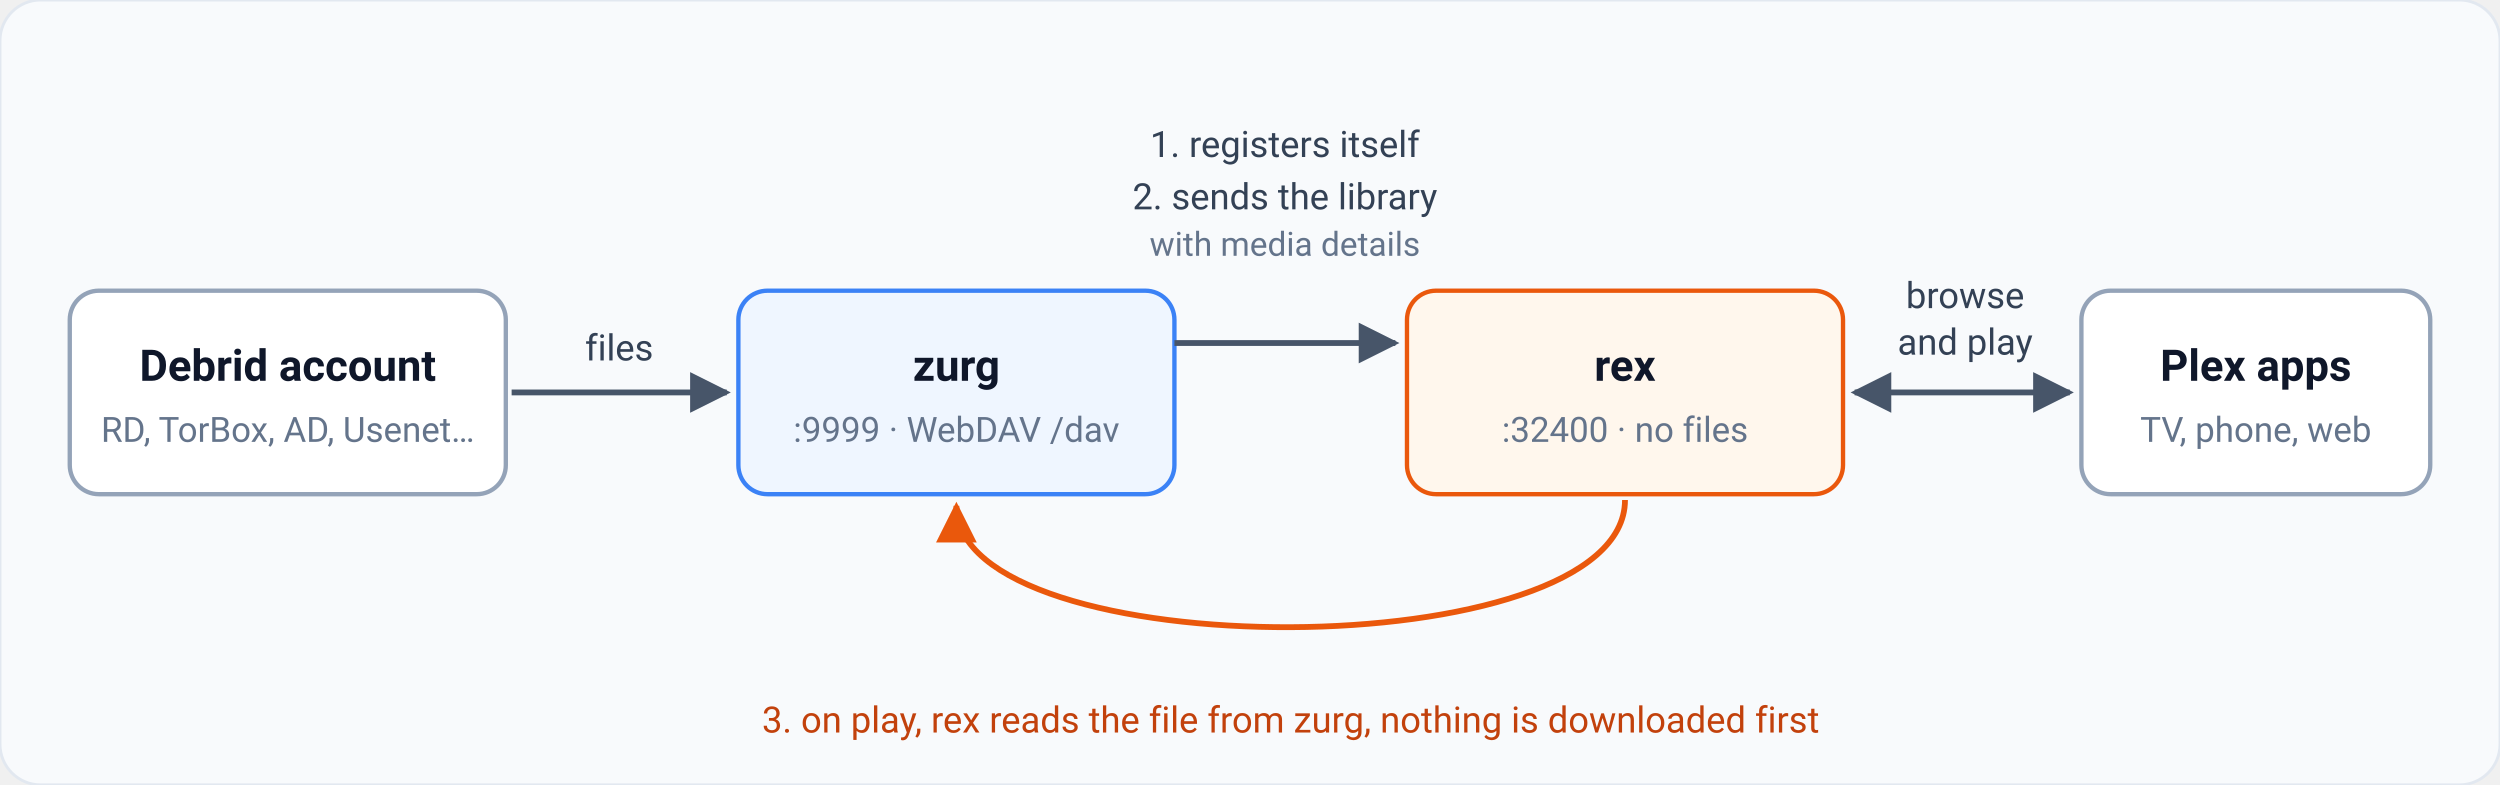
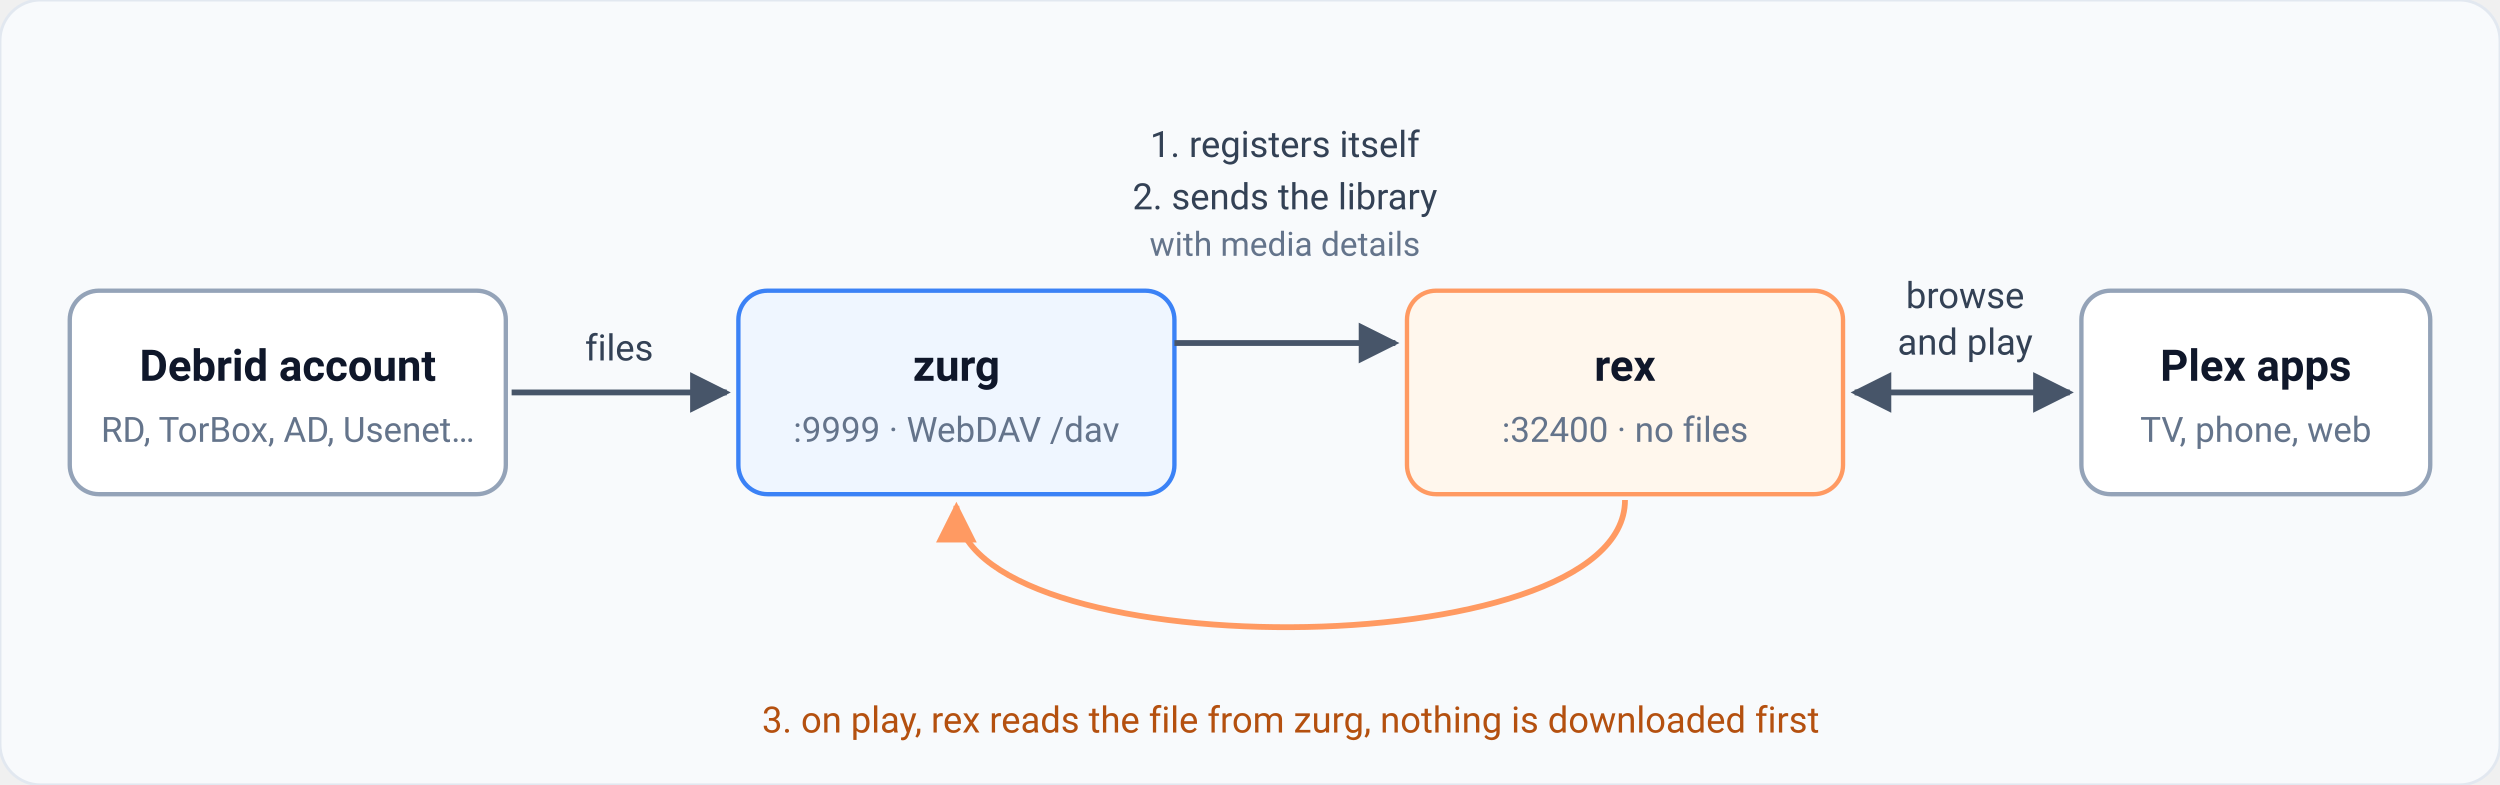
<svg xmlns="http://www.w3.org/2000/svg" viewBox="0 0 860 270" width="860" height="270" font-family="-apple-system, BlinkMacSystemFont, 'Segoe UI', Roboto, Helvetica, Arial, sans-serif" role="img" aria-labelledby="t d">
  <defs>
    <marker id="a" viewBox="0 0 10 10" refX="9" refY="5" markerWidth="7" markerHeight="7" orient="auto-start-reverse">
      <path d="M0 0 L10 5 L0 10 z" fill="#475569" />
    </marker>
    <marker id="o" viewBox="0 0 10 10" refX="9" refY="5" markerWidth="7" markerHeight="7" orient="auto-start-reverse">
-       <path d="M0 0 L10 5 L0 10 z" fill="#ea580c" />
+       <path d="M0 0 L10 5 L0 10 z" fill="#ff9a62" />
    </marker>
  </defs>
  <rect x="0" y="0" width="860" height="270" rx="14" fill="#f8fafc" stroke="#e2e8f0" />
  <g font-size="15" text-anchor="middle">
    <rect x="24" y="100" width="150" height="70" rx="10" fill="#ffffff" stroke="#94a3b8" stroke-width="1.5" />
    <text x="99" y="131" font-weight="600" fill="#0f172a">Debrid account</text>
    <text x="99" y="152" font-size="12" fill="#64748b">RD, TorBox, AD, Usenet…</text>
    <rect x="254" y="100" width="150" height="70" rx="10" fill="#eff6ff" stroke="#3b82f6" stroke-width="1.5" />
    <text x="329" y="131" font-weight="600" fill="#0f172a">zurg</text>
    <text x="329" y="152" font-size="12" fill="#64748b">:9999 · WebDAV /dav</text>
-     <rect x="484" y="100" width="150" height="70" rx="10" fill="#fff7ed" stroke="#ea580c" stroke-width="1.5" />
+     <rect x="484" y="100" width="150" height="70" rx="10" fill="#fff7ed" stroke="#ff9a62" stroke-width="1.5" />
    <text x="559" y="131" font-weight="600" fill="#0f172a">rex</text>
    <text x="559" y="152" font-size="12" fill="#64748b">:32400 · no files</text>
    <rect x="716" y="100" width="120" height="70" rx="10" fill="#ffffff" stroke="#94a3b8" stroke-width="1.5" />
    <text x="776" y="131" font-weight="600" fill="#0f172a">Plex apps</text>
    <text x="776" y="152" font-size="12" fill="#64748b">TV, phone, web</text>
  </g>
  <g fill="none" stroke-width="2">
    <line x1="176" y1="135" x2="250" y2="135" stroke="#475569" marker-end="url(#a)" />
    <path d="M404 118 L480 118" stroke="#475569" marker-end="url(#a)" />
-     <path d="M559 172 C559 230 329 230 329 174" stroke="#ea580c" marker-end="url(#o)" />
+     <path d="M559 172 C559 230 329 230 329 174" stroke="#ff9a62" marker-end="url(#o)" />
    <line x1="712" y1="135" x2="638" y2="135" stroke="#475569" marker-end="url(#a)" marker-start="url(#a)" />
  </g>
  <g font-size="12.5" fill="#334155" text-anchor="middle">
    <text x="213" y="124">files</text>
    <text x="442" y="54">1. registers itself</text>
    <text x="442" y="72">2. sends the library</text>
    <text x="442" y="88" font-size="11.5" fill="#64748b">with media details</text>
-     <text x="444" y="252" fill="#c2410c">3. on play, rex reads the file from zurg, nothing is downloaded first</text>
+     <text x="444" y="252" fill="#b4500f">3. on play, rex reads the file from zurg, nothing is downloaded first</text>
    <text x="676" y="106">browse</text>
    <text x="676" y="122">and play</text>
  </g>
</svg>
